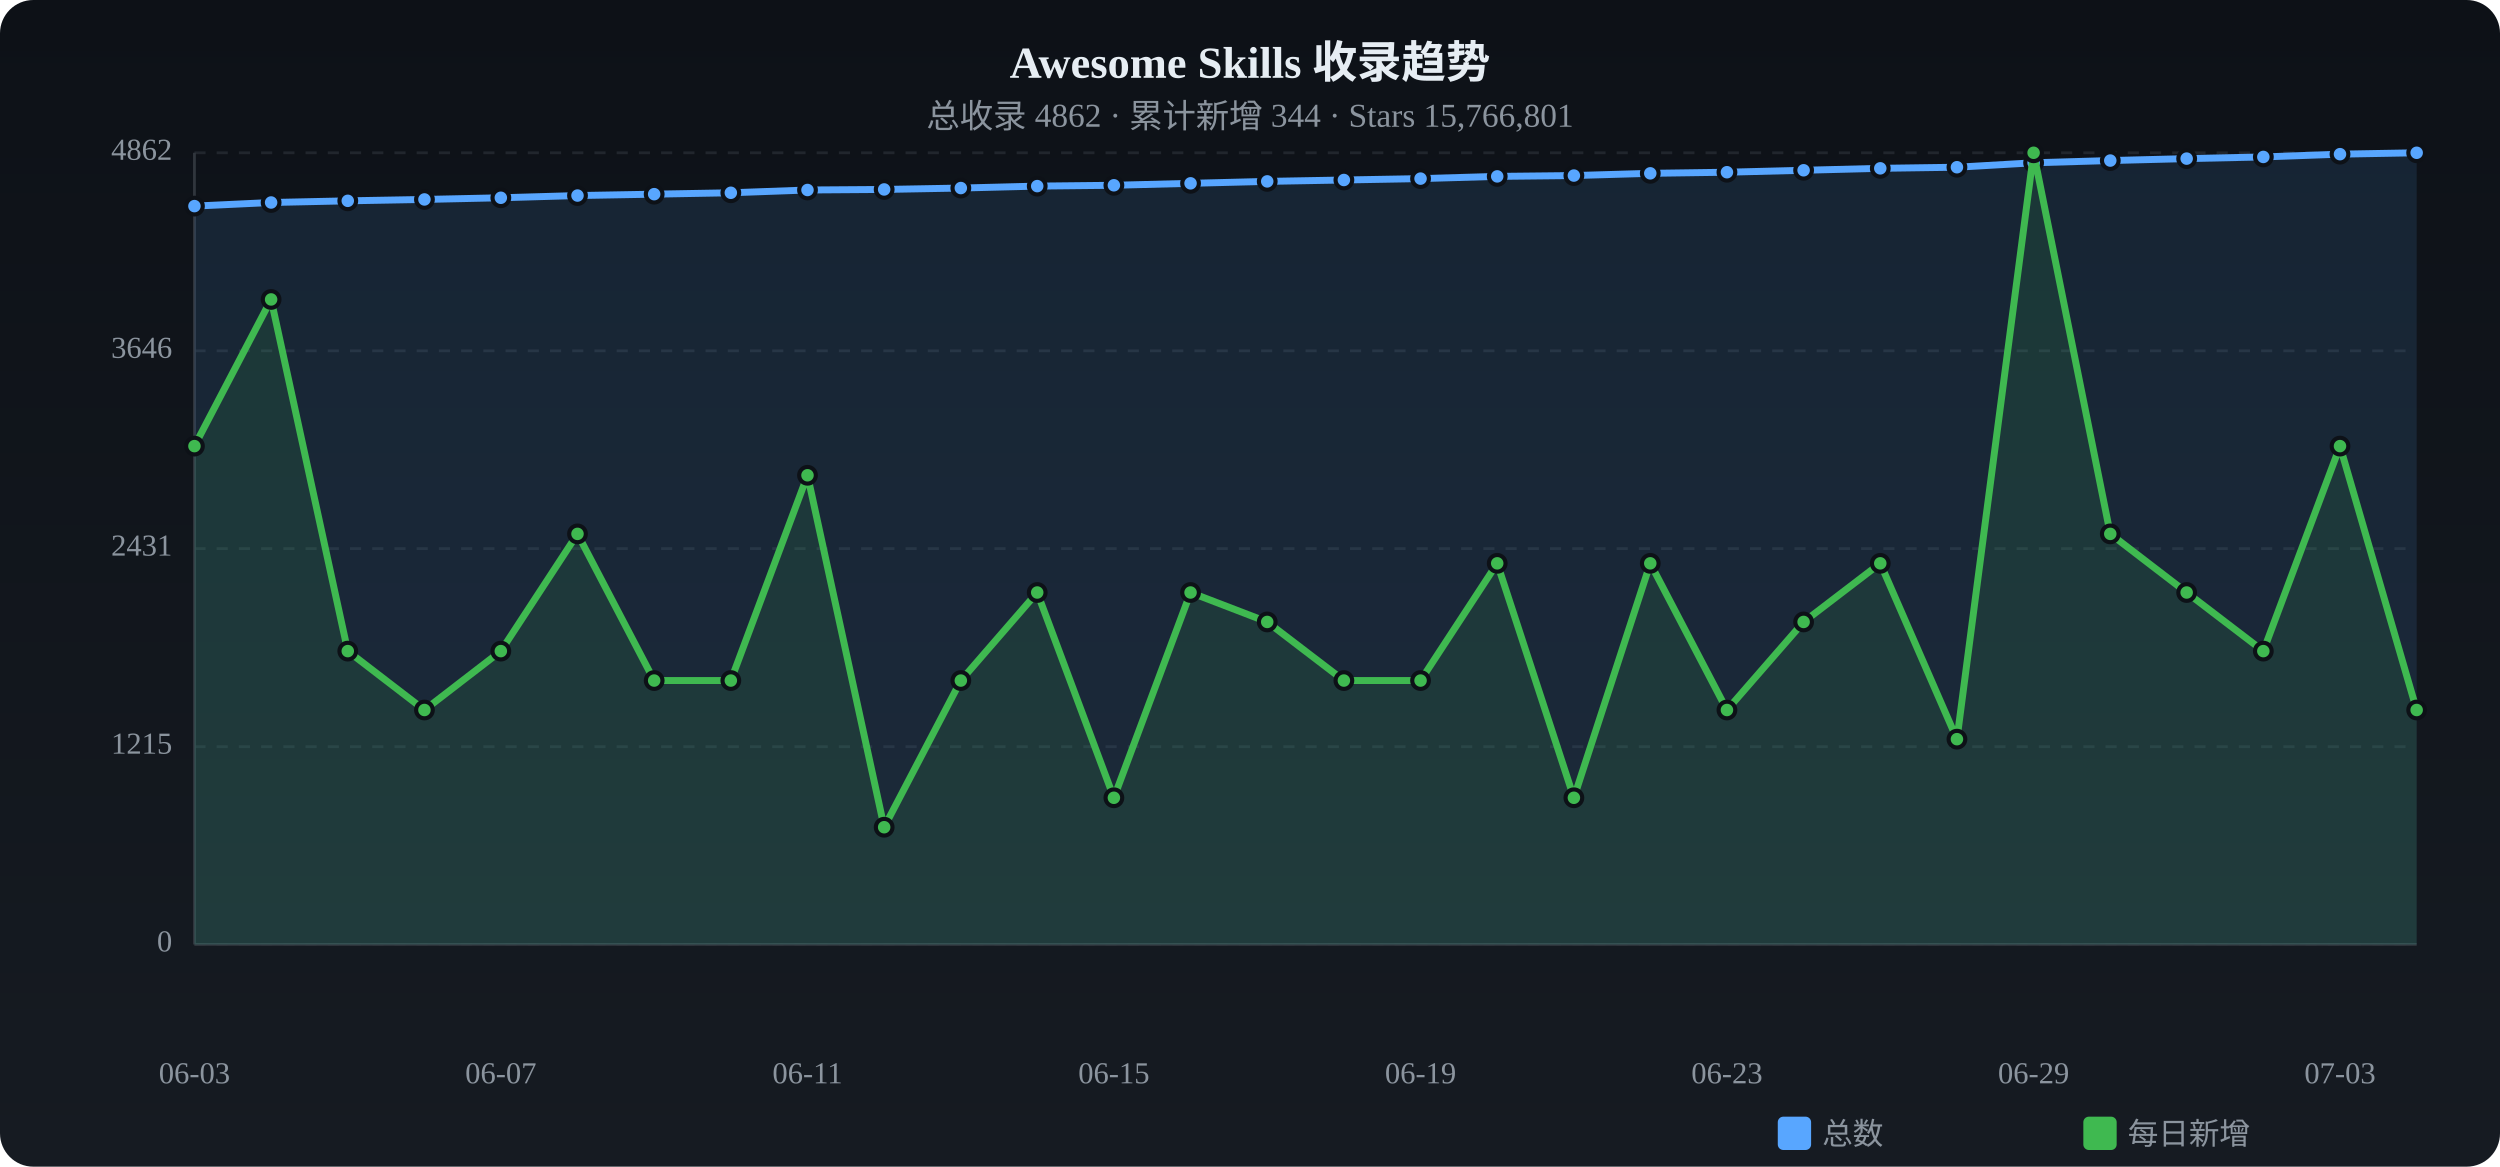
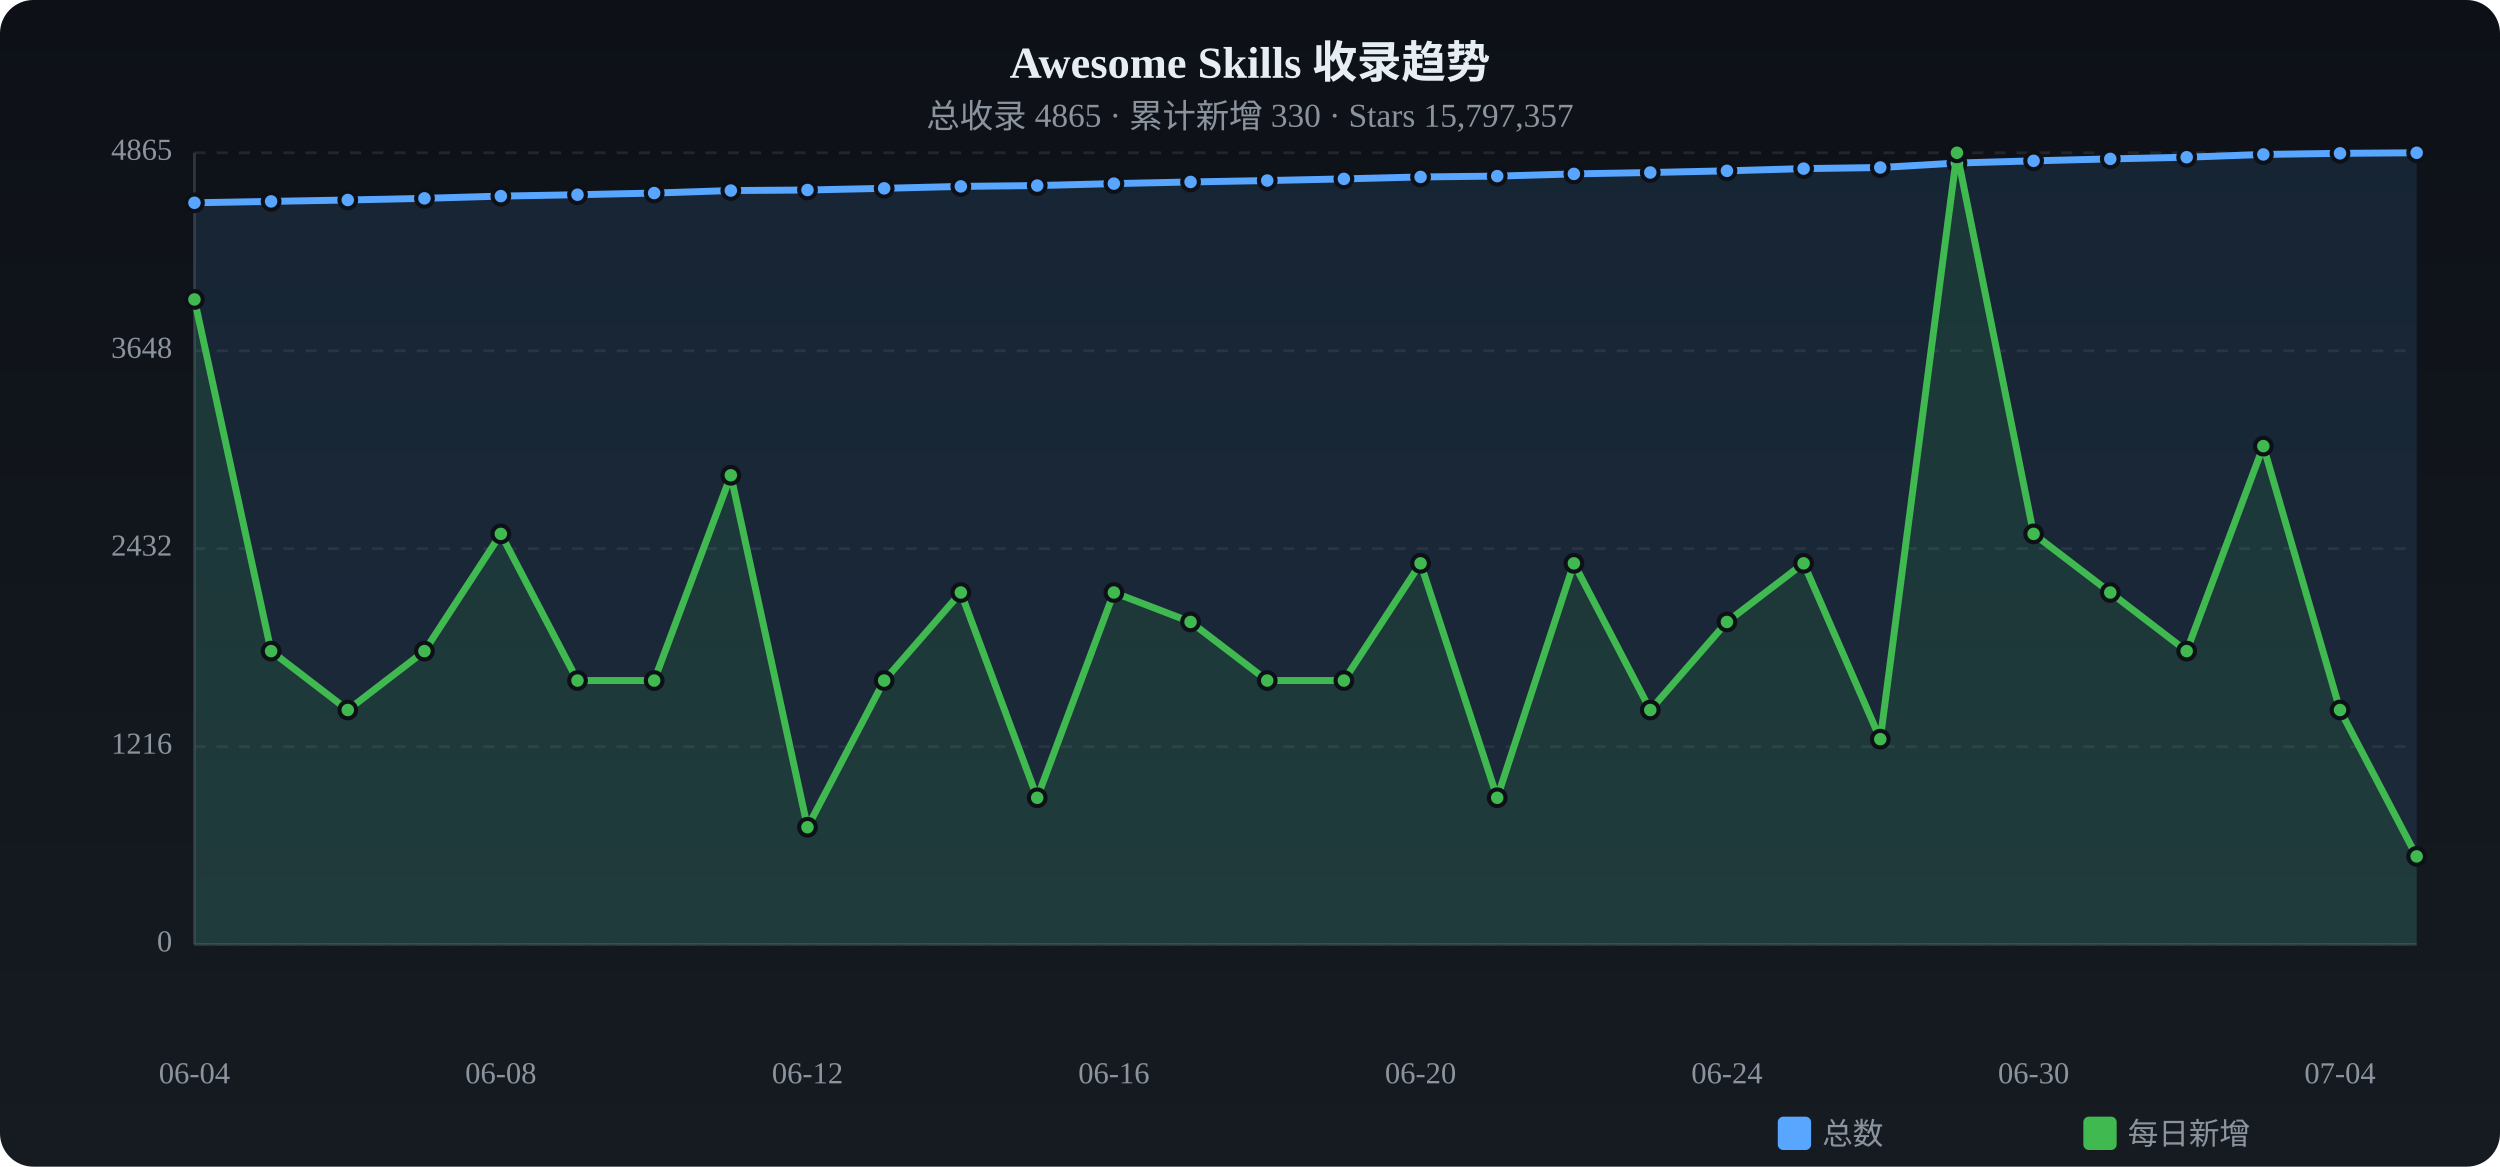
<svg xmlns="http://www.w3.org/2000/svg" viewBox="0 0 900 420" width="900" height="420">
  <defs>
    <linearGradient id="tbg" x1="0%" y1="0%" x2="0%" y2="100%">
      <stop offset="0%" stop-color="#0d1117" />
      <stop offset="100%" stop-color="#161b22" />
    </linearGradient>
  </defs>
  <rect width="900" height="420" rx="12" fill="url(#tbg)" />
  <text x="450.0" y="28" text-anchor="middle" fill="#e6edf3" font-size="16" font-weight="bold">Awesome Skills 收录趋势</text>
-   <text x="450.0" y="46" text-anchor="middle" fill="#8b949e" font-size="12">总收录 4862 · 累计新增 344 · Stars 15,766,801</text>
+   <text x="450.0" y="46" text-anchor="middle" fill="#8b949e" font-size="12">总收录 4865 · 累计新增 330 · Stars 15,797,357</text>
  <text x="62" y="340.0" text-anchor="end" fill="#8b949e" font-size="11" dominant-baseline="middle">0</text>
  <line x1="70" y1="340.0" x2="870" y2="340.0" stroke="#21262d" stroke-dasharray="4 4" />
-   <text x="62" y="268.8" text-anchor="end" fill="#8b949e" font-size="11" dominant-baseline="middle">1215</text>
+   <text x="62" y="268.8" text-anchor="end" fill="#8b949e" font-size="11" dominant-baseline="middle">1216</text>
  <line x1="70" y1="268.8" x2="870" y2="268.8" stroke="#21262d" stroke-dasharray="4 4" />
-   <text x="62" y="197.5" text-anchor="end" fill="#8b949e" font-size="11" dominant-baseline="middle">2431</text>
+   <text x="62" y="197.5" text-anchor="end" fill="#8b949e" font-size="11" dominant-baseline="middle">2432</text>
  <line x1="70" y1="197.5" x2="870" y2="197.5" stroke="#21262d" stroke-dasharray="4 4" />
-   <text x="62" y="126.3" text-anchor="end" fill="#8b949e" font-size="11" dominant-baseline="middle">3646</text>
+   <text x="62" y="126.3" text-anchor="end" fill="#8b949e" font-size="11" dominant-baseline="middle">3648</text>
  <line x1="70" y1="126.3" x2="870" y2="126.3" stroke="#21262d" stroke-dasharray="4 4" />
-   <text x="62" y="55.0" text-anchor="end" fill="#8b949e" font-size="11" dominant-baseline="middle">4862</text>
+   <text x="62" y="55.0" text-anchor="end" fill="#8b949e" font-size="11" dominant-baseline="middle">4865</text>
  <line x1="70" y1="55.0" x2="870" y2="55.0" stroke="#21262d" stroke-dasharray="4 4" />
  <line x1="70" y1="55" x2="70" y2="340" stroke="#30363d" />
  <line x1="70" y1="340" x2="870" y2="340" stroke="#30363d" />
-   <path d="M70.0,74.2 L97.6,72.9 L125.2,72.3 L152.8,71.8 L180.3,71.2 L207.9,70.4 L235.5,69.9 L263.1,69.4 L290.7,68.4 L318.3,68.2 L345.9,67.7 L373.4,67.0 L401.0,66.7 L428.6,66.0 L456.2,65.3 L483.8,64.8 L511.4,64.3 L539.0,63.5 L566.6,63.2 L594.1,62.4 L621.7,62.0 L649.3,61.3 L676.9,60.6 L704.5,60.2 L732.1,58.6 L759.7,57.8 L787.2,57.1 L814.8,56.5 L842.4,55.5 L870.0,55.0 L870.0,340 L70.0,340 Z" fill="#58a6ff" opacity="0.12" />
-   <polyline points="70.0,74.2 97.6,72.9 125.2,72.3 152.8,71.8 180.3,71.2 207.9,70.4 235.5,69.9 263.1,69.4 290.7,68.4 318.3,68.2 345.9,67.7 373.4,67.0 401.0,66.7 428.6,66.0 456.2,65.3 483.8,64.8 511.4,64.3 539.0,63.5 566.6,63.2 594.1,62.4 621.7,62.0 649.3,61.3 676.9,60.6 704.5,60.2 732.1,58.6 759.7,57.8 787.2,57.1 814.8,56.5 842.4,55.5 870.0,55.0" fill="none" stroke="#58a6ff" stroke-width="2.5" stroke-linecap="round" stroke-linejoin="round" />
-   <circle cx="70.0" cy="74.2" r="3" fill="#58a6ff" stroke="#0d1117" stroke-width="1.5" />
-   <circle cx="97.6" cy="72.9" r="3" fill="#58a6ff" stroke="#0d1117" stroke-width="1.5" />
-   <circle cx="125.2" cy="72.3" r="3" fill="#58a6ff" stroke="#0d1117" stroke-width="1.5" />
-   <circle cx="152.8" cy="71.8" r="3" fill="#58a6ff" stroke="#0d1117" stroke-width="1.5" />
-   <circle cx="180.3" cy="71.2" r="3" fill="#58a6ff" stroke="#0d1117" stroke-width="1.5" />
-   <circle cx="207.9" cy="70.4" r="3" fill="#58a6ff" stroke="#0d1117" stroke-width="1.5" />
-   <circle cx="235.5" cy="69.9" r="3" fill="#58a6ff" stroke="#0d1117" stroke-width="1.5" />
-   <circle cx="263.1" cy="69.4" r="3" fill="#58a6ff" stroke="#0d1117" stroke-width="1.5" />
+   <path d="M70.0,73.0 L97.6,72.5 L125.2,72.0 L152.8,71.4 L180.3,70.6 L207.9,70.1 L235.5,69.5 L263.1,68.6 L290.7,68.4 L318.3,67.8 L345.9,67.1 L373.4,66.8 L401.0,66.1 L428.6,65.5 L456.2,65.0 L483.8,64.4 L511.4,63.7 L539.0,63.4 L566.6,62.6 L594.1,62.1 L621.7,61.5 L649.3,60.7 L676.9,60.3 L704.5,58.7 L732.1,57.9 L759.7,57.2 L787.2,56.6 L814.8,55.6 L842.4,55.2 L870.0,55.0 L870.0,340 L70.0,340 Z" fill="#58a6ff" opacity="0.12" />
+   <polyline points="70.0,73.0 97.6,72.5 125.2,72.0 152.8,71.4 180.3,70.6 207.9,70.1 235.5,69.5 263.1,68.6 290.7,68.4 318.3,67.8 345.9,67.1 373.4,66.8 401.0,66.1 428.6,65.5 456.2,65.0 483.8,64.4 511.4,63.7 539.0,63.4 566.6,62.6 594.1,62.1 621.7,61.5 649.3,60.7 676.9,60.3 704.5,58.7 732.1,57.9 759.7,57.2 787.2,56.6 814.8,55.6 842.4,55.2 870.0,55.0" fill="none" stroke="#58a6ff" stroke-width="2.5" stroke-linecap="round" stroke-linejoin="round" />
+   <circle cx="70.0" cy="73.0" r="3" fill="#58a6ff" stroke="#0d1117" stroke-width="1.5" />
+   <circle cx="97.6" cy="72.5" r="3" fill="#58a6ff" stroke="#0d1117" stroke-width="1.5" />
+   <circle cx="125.2" cy="72.0" r="3" fill="#58a6ff" stroke="#0d1117" stroke-width="1.5" />
+   <circle cx="152.8" cy="71.4" r="3" fill="#58a6ff" stroke="#0d1117" stroke-width="1.5" />
+   <circle cx="180.3" cy="70.6" r="3" fill="#58a6ff" stroke="#0d1117" stroke-width="1.5" />
+   <circle cx="207.9" cy="70.1" r="3" fill="#58a6ff" stroke="#0d1117" stroke-width="1.5" />
+   <circle cx="235.5" cy="69.5" r="3" fill="#58a6ff" stroke="#0d1117" stroke-width="1.5" />
+   <circle cx="263.1" cy="68.6" r="3" fill="#58a6ff" stroke="#0d1117" stroke-width="1.5" />
  <circle cx="290.7" cy="68.4" r="3" fill="#58a6ff" stroke="#0d1117" stroke-width="1.5" />
-   <circle cx="318.3" cy="68.2" r="3" fill="#58a6ff" stroke="#0d1117" stroke-width="1.5" />
-   <circle cx="345.9" cy="67.7" r="3" fill="#58a6ff" stroke="#0d1117" stroke-width="1.5" />
-   <circle cx="373.4" cy="67.0" r="3" fill="#58a6ff" stroke="#0d1117" stroke-width="1.5" />
-   <circle cx="401.0" cy="66.7" r="3" fill="#58a6ff" stroke="#0d1117" stroke-width="1.5" />
-   <circle cx="428.6" cy="66.0" r="3" fill="#58a6ff" stroke="#0d1117" stroke-width="1.5" />
-   <circle cx="456.2" cy="65.3" r="3" fill="#58a6ff" stroke="#0d1117" stroke-width="1.5" />
-   <circle cx="483.8" cy="64.8" r="3" fill="#58a6ff" stroke="#0d1117" stroke-width="1.5" />
-   <circle cx="511.4" cy="64.3" r="3" fill="#58a6ff" stroke="#0d1117" stroke-width="1.5" />
-   <circle cx="539.0" cy="63.5" r="3" fill="#58a6ff" stroke="#0d1117" stroke-width="1.5" />
-   <circle cx="566.6" cy="63.2" r="3" fill="#58a6ff" stroke="#0d1117" stroke-width="1.5" />
-   <circle cx="594.1" cy="62.4" r="3" fill="#58a6ff" stroke="#0d1117" stroke-width="1.5" />
-   <circle cx="621.7" cy="62.0" r="3" fill="#58a6ff" stroke="#0d1117" stroke-width="1.5" />
-   <circle cx="649.3" cy="61.3" r="3" fill="#58a6ff" stroke="#0d1117" stroke-width="1.5" />
-   <circle cx="676.9" cy="60.6" r="3" fill="#58a6ff" stroke="#0d1117" stroke-width="1.5" />
-   <circle cx="704.5" cy="60.2" r="3" fill="#58a6ff" stroke="#0d1117" stroke-width="1.5" />
-   <circle cx="732.1" cy="58.6" r="3" fill="#58a6ff" stroke="#0d1117" stroke-width="1.5" />
-   <circle cx="759.7" cy="57.8" r="3" fill="#58a6ff" stroke="#0d1117" stroke-width="1.5" />
-   <circle cx="787.2" cy="57.1" r="3" fill="#58a6ff" stroke="#0d1117" stroke-width="1.5" />
-   <circle cx="814.8" cy="56.5" r="3" fill="#58a6ff" stroke="#0d1117" stroke-width="1.5" />
-   <circle cx="842.4" cy="55.5" r="3" fill="#58a6ff" stroke="#0d1117" stroke-width="1.5" />
+   <circle cx="318.3" cy="67.8" r="3" fill="#58a6ff" stroke="#0d1117" stroke-width="1.5" />
+   <circle cx="345.9" cy="67.1" r="3" fill="#58a6ff" stroke="#0d1117" stroke-width="1.5" />
+   <circle cx="373.4" cy="66.8" r="3" fill="#58a6ff" stroke="#0d1117" stroke-width="1.5" />
+   <circle cx="401.0" cy="66.1" r="3" fill="#58a6ff" stroke="#0d1117" stroke-width="1.5" />
+   <circle cx="428.6" cy="65.5" r="3" fill="#58a6ff" stroke="#0d1117" stroke-width="1.5" />
+   <circle cx="456.2" cy="65.0" r="3" fill="#58a6ff" stroke="#0d1117" stroke-width="1.5" />
+   <circle cx="483.8" cy="64.4" r="3" fill="#58a6ff" stroke="#0d1117" stroke-width="1.5" />
+   <circle cx="511.4" cy="63.7" r="3" fill="#58a6ff" stroke="#0d1117" stroke-width="1.5" />
+   <circle cx="539.0" cy="63.4" r="3" fill="#58a6ff" stroke="#0d1117" stroke-width="1.5" />
+   <circle cx="566.6" cy="62.6" r="3" fill="#58a6ff" stroke="#0d1117" stroke-width="1.5" />
+   <circle cx="594.1" cy="62.1" r="3" fill="#58a6ff" stroke="#0d1117" stroke-width="1.5" />
+   <circle cx="621.7" cy="61.5" r="3" fill="#58a6ff" stroke="#0d1117" stroke-width="1.5" />
+   <circle cx="649.3" cy="60.7" r="3" fill="#58a6ff" stroke="#0d1117" stroke-width="1.5" />
+   <circle cx="676.9" cy="60.3" r="3" fill="#58a6ff" stroke="#0d1117" stroke-width="1.5" />
+   <circle cx="704.5" cy="58.7" r="3" fill="#58a6ff" stroke="#0d1117" stroke-width="1.5" />
+   <circle cx="732.1" cy="57.9" r="3" fill="#58a6ff" stroke="#0d1117" stroke-width="1.5" />
+   <circle cx="759.7" cy="57.2" r="3" fill="#58a6ff" stroke="#0d1117" stroke-width="1.5" />
+   <circle cx="787.2" cy="56.6" r="3" fill="#58a6ff" stroke="#0d1117" stroke-width="1.5" />
+   <circle cx="814.8" cy="55.6" r="3" fill="#58a6ff" stroke="#0d1117" stroke-width="1.5" />
+   <circle cx="842.4" cy="55.2" r="3" fill="#58a6ff" stroke="#0d1117" stroke-width="1.5" />
  <circle cx="870.0" cy="55.0" r="3" fill="#58a6ff" stroke="#0d1117" stroke-width="1.5" />
-   <path d="M70.0,160.6 L97.6,107.8 L125.2,234.4 L152.8,255.6 L180.3,234.4 L207.9,192.2 L235.5,245.0 L263.1,245.0 L290.7,171.1 L318.3,297.8 L345.9,245.0 L373.4,213.3 L401.0,287.2 L428.6,213.3 L456.2,223.9 L483.8,245.0 L511.4,245.0 L539.0,202.8 L566.6,287.2 L594.1,202.8 L621.7,255.6 L649.3,223.9 L676.9,202.8 L704.5,266.1 L732.1,55.0 L759.7,192.2 L787.2,213.3 L814.8,234.4 L842.4,160.6 L870.0,255.6 L870.0,340 L70.0,340 Z" fill="#3fb950" opacity="0.12" />
-   <polyline points="70.0,160.6 97.6,107.8 125.2,234.4 152.8,255.6 180.3,234.4 207.9,192.2 235.5,245.0 263.1,245.0 290.7,171.1 318.3,297.8 345.9,245.0 373.4,213.3 401.0,287.2 428.6,213.3 456.2,223.9 483.8,245.0 511.4,245.0 539.0,202.8 566.6,287.2 594.1,202.8 621.7,255.6 649.3,223.9 676.9,202.8 704.5,266.1 732.1,55.0 759.7,192.2 787.2,213.3 814.8,234.4 842.4,160.6 870.0,255.6" fill="none" stroke="#3fb950" stroke-width="2.5" stroke-linecap="round" stroke-linejoin="round" />
-   <circle cx="70.0" cy="160.6" r="3" fill="#3fb950" stroke="#0d1117" stroke-width="1.5" />
-   <circle cx="97.6" cy="107.8" r="3" fill="#3fb950" stroke="#0d1117" stroke-width="1.5" />
-   <circle cx="125.2" cy="234.4" r="3" fill="#3fb950" stroke="#0d1117" stroke-width="1.5" />
-   <circle cx="152.8" cy="255.6" r="3" fill="#3fb950" stroke="#0d1117" stroke-width="1.5" />
-   <circle cx="180.3" cy="234.4" r="3" fill="#3fb950" stroke="#0d1117" stroke-width="1.5" />
-   <circle cx="207.9" cy="192.2" r="3" fill="#3fb950" stroke="#0d1117" stroke-width="1.5" />
+   <path d="M70.0,107.8 L97.6,234.4 L125.2,255.6 L152.8,234.4 L180.3,192.2 L207.9,245.0 L235.5,245.0 L263.1,171.1 L290.7,297.8 L318.3,245.0 L345.9,213.3 L373.4,287.2 L401.0,213.3 L428.6,223.9 L456.2,245.0 L483.8,245.0 L511.4,202.8 L539.0,287.2 L566.6,202.8 L594.1,255.6 L621.7,223.9 L649.3,202.8 L676.9,266.1 L704.5,55.0 L732.1,192.2 L759.7,213.3 L787.2,234.4 L814.8,160.6 L842.4,255.6 L870.0,308.3 L870.0,340 L70.0,340 Z" fill="#3fb950" opacity="0.12" />
+   <polyline points="70.0,107.8 97.6,234.4 125.2,255.6 152.8,234.4 180.3,192.2 207.9,245.0 235.5,245.0 263.1,171.1 290.7,297.8 318.3,245.0 345.9,213.3 373.4,287.2 401.0,213.3 428.6,223.9 456.2,245.0 483.8,245.0 511.4,202.8 539.0,287.2 566.6,202.8 594.1,255.6 621.7,223.9 649.3,202.8 676.9,266.1 704.5,55.0 732.1,192.2 759.7,213.3 787.2,234.4 814.8,160.6 842.4,255.6 870.0,308.3" fill="none" stroke="#3fb950" stroke-width="2.5" stroke-linecap="round" stroke-linejoin="round" />
+   <circle cx="70.0" cy="107.8" r="3" fill="#3fb950" stroke="#0d1117" stroke-width="1.5" />
+   <circle cx="97.6" cy="234.4" r="3" fill="#3fb950" stroke="#0d1117" stroke-width="1.5" />
+   <circle cx="125.2" cy="255.6" r="3" fill="#3fb950" stroke="#0d1117" stroke-width="1.5" />
+   <circle cx="152.8" cy="234.4" r="3" fill="#3fb950" stroke="#0d1117" stroke-width="1.5" />
+   <circle cx="180.3" cy="192.2" r="3" fill="#3fb950" stroke="#0d1117" stroke-width="1.5" />
+   <circle cx="207.9" cy="245.0" r="3" fill="#3fb950" stroke="#0d1117" stroke-width="1.5" />
  <circle cx="235.5" cy="245.0" r="3" fill="#3fb950" stroke="#0d1117" stroke-width="1.5" />
-   <circle cx="263.1" cy="245.0" r="3" fill="#3fb950" stroke="#0d1117" stroke-width="1.5" />
-   <circle cx="290.7" cy="171.1" r="3" fill="#3fb950" stroke="#0d1117" stroke-width="1.5" />
-   <circle cx="318.3" cy="297.8" r="3" fill="#3fb950" stroke="#0d1117" stroke-width="1.5" />
-   <circle cx="345.9" cy="245.0" r="3" fill="#3fb950" stroke="#0d1117" stroke-width="1.5" />
-   <circle cx="373.4" cy="213.3" r="3" fill="#3fb950" stroke="#0d1117" stroke-width="1.5" />
-   <circle cx="401.0" cy="287.2" r="3" fill="#3fb950" stroke="#0d1117" stroke-width="1.5" />
-   <circle cx="428.6" cy="213.3" r="3" fill="#3fb950" stroke="#0d1117" stroke-width="1.5" />
-   <circle cx="456.2" cy="223.9" r="3" fill="#3fb950" stroke="#0d1117" stroke-width="1.5" />
+   <circle cx="263.1" cy="171.1" r="3" fill="#3fb950" stroke="#0d1117" stroke-width="1.5" />
+   <circle cx="290.7" cy="297.8" r="3" fill="#3fb950" stroke="#0d1117" stroke-width="1.5" />
+   <circle cx="318.3" cy="245.0" r="3" fill="#3fb950" stroke="#0d1117" stroke-width="1.5" />
+   <circle cx="345.9" cy="213.3" r="3" fill="#3fb950" stroke="#0d1117" stroke-width="1.5" />
+   <circle cx="373.4" cy="287.2" r="3" fill="#3fb950" stroke="#0d1117" stroke-width="1.5" />
+   <circle cx="401.0" cy="213.3" r="3" fill="#3fb950" stroke="#0d1117" stroke-width="1.5" />
+   <circle cx="428.6" cy="223.9" r="3" fill="#3fb950" stroke="#0d1117" stroke-width="1.5" />
+   <circle cx="456.2" cy="245.0" r="3" fill="#3fb950" stroke="#0d1117" stroke-width="1.5" />
  <circle cx="483.8" cy="245.0" r="3" fill="#3fb950" stroke="#0d1117" stroke-width="1.5" />
-   <circle cx="511.4" cy="245.0" r="3" fill="#3fb950" stroke="#0d1117" stroke-width="1.5" />
-   <circle cx="539.0" cy="202.8" r="3" fill="#3fb950" stroke="#0d1117" stroke-width="1.5" />
-   <circle cx="566.6" cy="287.2" r="3" fill="#3fb950" stroke="#0d1117" stroke-width="1.5" />
-   <circle cx="594.1" cy="202.8" r="3" fill="#3fb950" stroke="#0d1117" stroke-width="1.5" />
-   <circle cx="621.7" cy="255.6" r="3" fill="#3fb950" stroke="#0d1117" stroke-width="1.5" />
-   <circle cx="649.3" cy="223.9" r="3" fill="#3fb950" stroke="#0d1117" stroke-width="1.5" />
-   <circle cx="676.9" cy="202.8" r="3" fill="#3fb950" stroke="#0d1117" stroke-width="1.5" />
-   <circle cx="704.5" cy="266.1" r="3" fill="#3fb950" stroke="#0d1117" stroke-width="1.5" />
-   <circle cx="732.1" cy="55.0" r="3" fill="#3fb950" stroke="#0d1117" stroke-width="1.5" />
-   <circle cx="759.7" cy="192.2" r="3" fill="#3fb950" stroke="#0d1117" stroke-width="1.5" />
-   <circle cx="787.2" cy="213.3" r="3" fill="#3fb950" stroke="#0d1117" stroke-width="1.5" />
-   <circle cx="814.8" cy="234.4" r="3" fill="#3fb950" stroke="#0d1117" stroke-width="1.5" />
-   <circle cx="842.4" cy="160.6" r="3" fill="#3fb950" stroke="#0d1117" stroke-width="1.5" />
-   <circle cx="870.0" cy="255.6" r="3" fill="#3fb950" stroke="#0d1117" stroke-width="1.5" />
-   <text x="70.0" y="390" text-anchor="middle" fill="#8b949e" font-size="11">06-03</text>
-   <text x="180.3" y="390" text-anchor="middle" fill="#8b949e" font-size="11">06-07</text>
-   <text x="290.7" y="390" text-anchor="middle" fill="#8b949e" font-size="11">06-11</text>
-   <text x="401.0" y="390" text-anchor="middle" fill="#8b949e" font-size="11">06-15</text>
-   <text x="511.4" y="390" text-anchor="middle" fill="#8b949e" font-size="11">06-19</text>
-   <text x="621.7" y="390" text-anchor="middle" fill="#8b949e" font-size="11">06-23</text>
-   <text x="732.1" y="390" text-anchor="middle" fill="#8b949e" font-size="11">06-29</text>
-   <text x="842.4" y="390" text-anchor="middle" fill="#8b949e" font-size="11">07-03</text>
+   <circle cx="511.4" cy="202.8" r="3" fill="#3fb950" stroke="#0d1117" stroke-width="1.5" />
+   <circle cx="539.0" cy="287.2" r="3" fill="#3fb950" stroke="#0d1117" stroke-width="1.5" />
+   <circle cx="566.6" cy="202.8" r="3" fill="#3fb950" stroke="#0d1117" stroke-width="1.5" />
+   <circle cx="594.1" cy="255.6" r="3" fill="#3fb950" stroke="#0d1117" stroke-width="1.5" />
+   <circle cx="621.7" cy="223.9" r="3" fill="#3fb950" stroke="#0d1117" stroke-width="1.5" />
+   <circle cx="649.3" cy="202.8" r="3" fill="#3fb950" stroke="#0d1117" stroke-width="1.5" />
+   <circle cx="676.9" cy="266.1" r="3" fill="#3fb950" stroke="#0d1117" stroke-width="1.5" />
+   <circle cx="704.5" cy="55.0" r="3" fill="#3fb950" stroke="#0d1117" stroke-width="1.5" />
+   <circle cx="732.1" cy="192.2" r="3" fill="#3fb950" stroke="#0d1117" stroke-width="1.5" />
+   <circle cx="759.7" cy="213.3" r="3" fill="#3fb950" stroke="#0d1117" stroke-width="1.5" />
+   <circle cx="787.2" cy="234.4" r="3" fill="#3fb950" stroke="#0d1117" stroke-width="1.5" />
+   <circle cx="814.8" cy="160.6" r="3" fill="#3fb950" stroke="#0d1117" stroke-width="1.5" />
+   <circle cx="842.4" cy="255.6" r="3" fill="#3fb950" stroke="#0d1117" stroke-width="1.5" />
+   <circle cx="870.0" cy="308.3" r="3" fill="#3fb950" stroke="#0d1117" stroke-width="1.5" />
+   <text x="70.0" y="390" text-anchor="middle" fill="#8b949e" font-size="11">06-04</text>
+   <text x="180.3" y="390" text-anchor="middle" fill="#8b949e" font-size="11">06-08</text>
+   <text x="290.7" y="390" text-anchor="middle" fill="#8b949e" font-size="11">06-12</text>
+   <text x="401.0" y="390" text-anchor="middle" fill="#8b949e" font-size="11">06-16</text>
+   <text x="511.4" y="390" text-anchor="middle" fill="#8b949e" font-size="11">06-20</text>
+   <text x="621.7" y="390" text-anchor="middle" fill="#8b949e" font-size="11">06-24</text>
+   <text x="732.1" y="390" text-anchor="middle" fill="#8b949e" font-size="11">06-30</text>
+   <text x="842.4" y="390" text-anchor="middle" fill="#8b949e" font-size="11">07-04</text>
  <rect x="640" y="402" width="12" height="12" rx="2" fill="#58a6ff" />
  <text x="656" y="412" fill="#8b949e" font-size="11">总数</text>
  <rect x="750" y="402" width="12" height="12" rx="2" fill="#3fb950" />
  <text x="766" y="412" fill="#8b949e" font-size="11">每日新增</text>
</svg>
